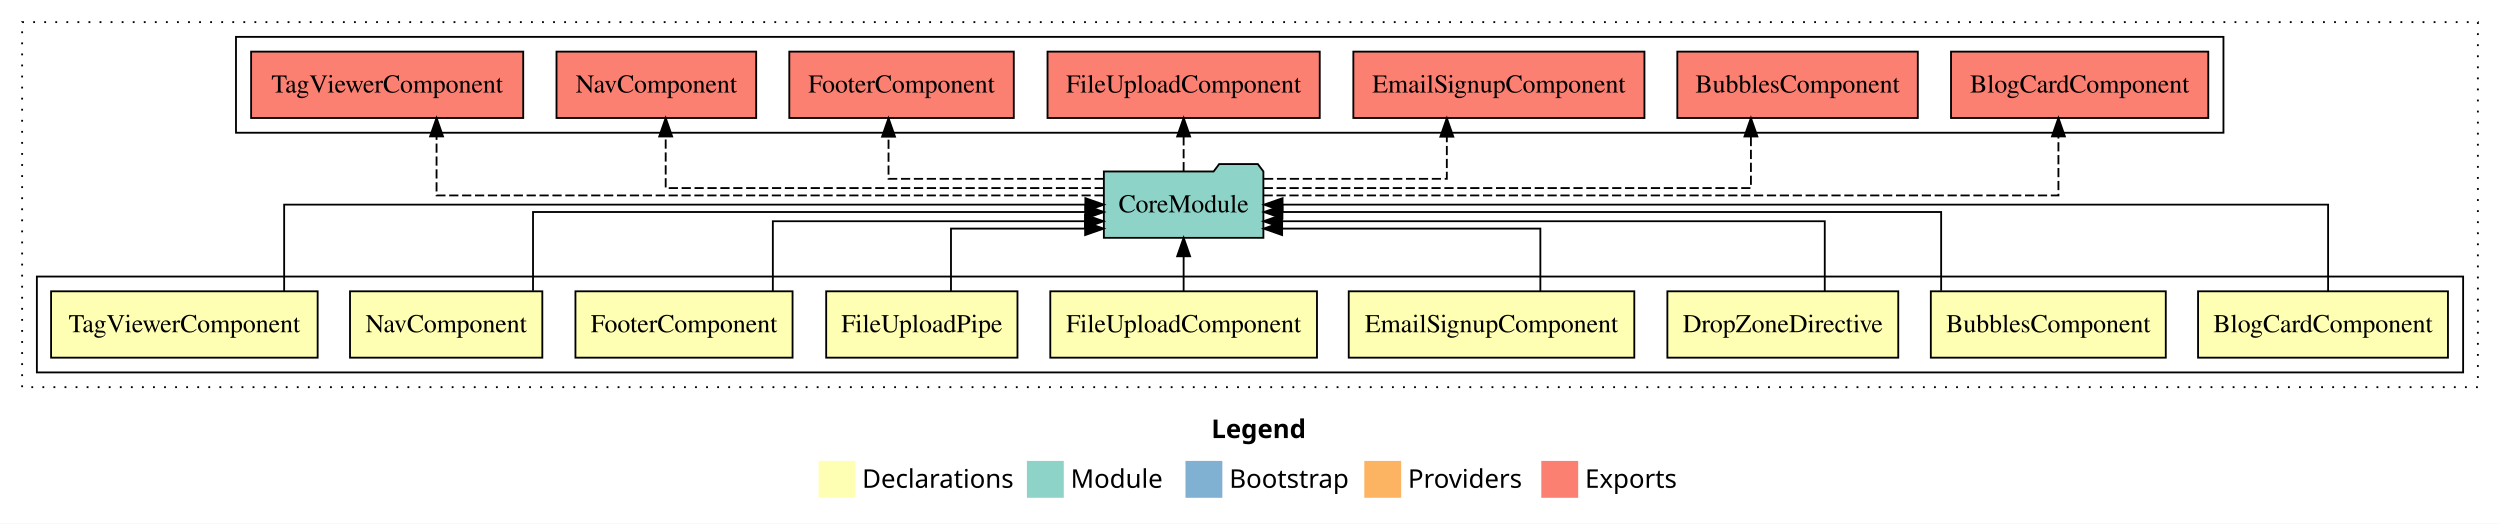
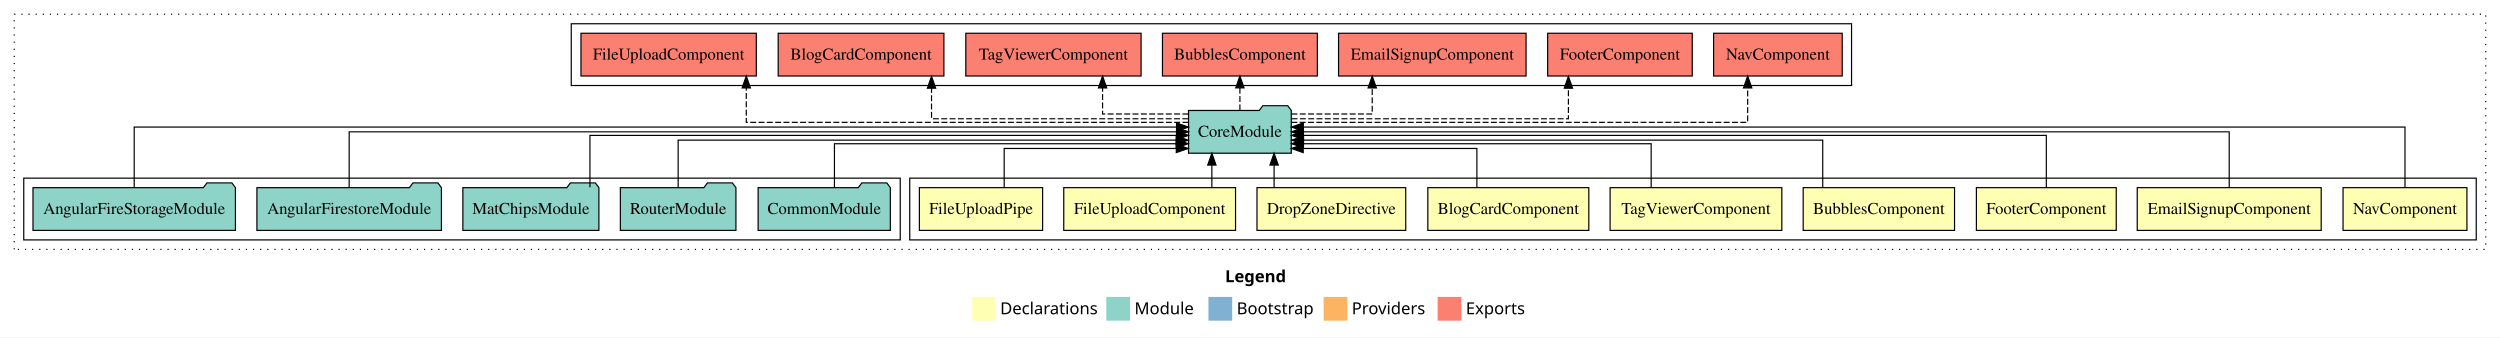
- <svg xmlns="http://www.w3.org/2000/svg" width="1356pt" height="284pt" viewBox="0.00 0.00 1356.00 284.00">
+ <svg xmlns="http://www.w3.org/2000/svg" width="2105pt" height="284pt" viewBox="0.00 0.00 2105.00 284.00">
  <g id="graph0" class="graph" transform="scale(1 1) rotate(0) translate(4 280)">
-     <polygon fill="#ffffff" stroke="transparent" points="-4,4 -4,-280 1352,-280 1352,4 -4,4" />
-     <text text-anchor="start" x="653.009" y="-42.4" font-family="sans-serif" font-weight="bold" font-size="14.00" fill="#000000">Legend</text>
-     <polygon fill="#ffffb3" stroke="transparent" points="440,-10 440,-30 460,-30 460,-10 440,-10" />
-     <text text-anchor="start" x="463.629" y="-15.4" font-family="sans-serif" font-size="14.00" fill="#000000">  Declarations</text>
-     <polygon fill="#8dd3c7" stroke="transparent" points="553,-10 553,-30 573,-30 573,-10 553,-10" />
-     <text text-anchor="start" x="576.725" y="-15.4" font-family="sans-serif" font-size="14.00" fill="#000000">  Module</text>
-     <polygon fill="#80b1d3" stroke="transparent" points="639,-10 639,-30 659,-30 659,-10 639,-10" />
-     <text text-anchor="start" x="662.781" y="-15.4" font-family="sans-serif" font-size="14.00" fill="#000000">  Bootstrap</text>
-     <polygon fill="#fdb462" stroke="transparent" points="736,-10 736,-30 756,-30 756,-10 736,-10" />
-     <text text-anchor="start" x="759.673" y="-15.4" font-family="sans-serif" font-size="14.00" fill="#000000">  Providers</text>
-     <polygon fill="#fb8072" stroke="transparent" points="832,-10 832,-30 852,-30 852,-10 832,-10" />
-     <text text-anchor="start" x="855.726" y="-15.4" font-family="sans-serif" font-size="14.00" fill="#000000">  Exports</text>
+     <polygon fill="#ffffff" stroke="transparent" points="-4,4 -4,-280 2101,-280 2101,4 -4,4" />
+     <text text-anchor="start" x="1027.509" y="-42.4" font-family="sans-serif" font-weight="bold" font-size="14.00" fill="#000000">Legend</text>
+     <polygon fill="#ffffb3" stroke="transparent" points="814.5,-10 814.5,-30 834.5,-30 834.5,-10 814.5,-10" />
+     <text text-anchor="start" x="838.129" y="-15.4" font-family="sans-serif" font-size="14.00" fill="#000000">  Declarations</text>
+     <polygon fill="#8dd3c7" stroke="transparent" points="927.5,-10 927.5,-30 947.5,-30 947.5,-10 927.5,-10" />
+     <text text-anchor="start" x="951.225" y="-15.4" font-family="sans-serif" font-size="14.00" fill="#000000">  Module</text>
+     <polygon fill="#80b1d3" stroke="transparent" points="1013.5,-10 1013.5,-30 1033.5,-30 1033.5,-10 1013.5,-10" />
+     <text text-anchor="start" x="1037.281" y="-15.4" font-family="sans-serif" font-size="14.00" fill="#000000">  Bootstrap</text>
+     <polygon fill="#fdb462" stroke="transparent" points="1110.5,-10 1110.5,-30 1130.5,-30 1130.5,-10 1110.5,-10" />
+     <text text-anchor="start" x="1134.173" y="-15.4" font-family="sans-serif" font-size="14.00" fill="#000000">  Providers</text>
+     <polygon fill="#fb8072" stroke="transparent" points="1206.5,-10 1206.5,-30 1226.5,-30 1226.5,-10 1206.5,-10" />
+     <text text-anchor="start" x="1230.226" y="-15.4" font-family="sans-serif" font-size="14.00" fill="#000000">  Exports</text>
    <g id="clust1" class="cluster">
-       <polygon fill="none" stroke="#000000" stroke-dasharray="1,5" points="8,-70 8,-268 1340,-268 1340,-70 8,-70" />
+       <polygon fill="none" stroke="#000000" stroke-dasharray="1,5" points="8,-70 8,-268 2089,-268 2089,-70 8,-70" />
    </g>
    <g id="clust2" class="cluster">
-       <polygon fill="none" stroke="#000000" points="16,-78 16,-130 1332,-130 1332,-78 16,-78" />
+       <polygon fill="none" stroke="#000000" points="762,-78 762,-130 2081,-130 2081,-78 762,-78" />
+     </g>
+     <g id="clust12" class="cluster">
+       <polygon fill="none" stroke="#000000" points="16,-78 16,-130 754,-130 754,-78 16,-78" />
    </g>
    <g id="clust13" class="cluster">
-       <polygon fill="none" stroke="#000000" points="124,-208 124,-260 1202,-260 1202,-208 124,-208" />
+       <polygon fill="none" stroke="#000000" points="477,-208 477,-260 1555,-260 1555,-208 477,-208" />
    </g>
    <g id="node1" class="node">
-       <polygon fill="#ffffb3" stroke="#000000" points="1323.772,-122 1188.228,-122 1188.228,-86 1323.772,-86 1323.772,-122" />
-       <text text-anchor="middle" x="1256" y="-99.8" font-family="Times,serif" font-size="14.00" fill="#000000">BlogCardComponent</text>
+       <polygon fill="#ffffb3" stroke="#000000" points="2073.154,-122 1968.846,-122 1968.846,-86 2073.154,-86 2073.154,-122" />
+       <text text-anchor="middle" x="2021" y="-99.8" font-family="Times,serif" font-size="14.00" fill="#000000">NavComponent</text>
    </g>
    <g id="node10" class="node">
-       <polygon fill="#8dd3c7" stroke="#000000" points="681.262,-187 678.262,-191 657.262,-191 654.262,-187 594.738,-187 594.738,-151 681.262,-151 681.262,-187" />
-       <text text-anchor="middle" x="638" y="-164.8" font-family="Times,serif" font-size="14.00" fill="#000000">CoreModule</text>
+       <polygon fill="#8dd3c7" stroke="#000000" points="1083.262,-187 1080.262,-191 1059.262,-191 1056.262,-187 996.738,-187 996.738,-151 1083.262,-151 1083.262,-187" />
+       <text text-anchor="middle" x="1040" y="-164.8" font-family="Times,serif" font-size="14.00" fill="#000000">CoreModule</text>
    </g>
    <g id="edge1" class="edge">
-       <path fill="none" stroke="#000000" d="M1258.761,-122.106C1258.761,-141.339 1258.761,-169 1258.761,-169 1258.761,-169 691.651,-169 691.651,-169" />
-       <polygon fill="#000000" stroke="#000000" points="691.651,-165.5 681.651,-169 691.651,-172.5 691.651,-165.5" />
+       <path fill="none" stroke="#000000" d="M2021,-122.129C2021,-142.572 2021,-173 2021,-173 2021,-173 1093.418,-173 1093.418,-173" />
+       <polygon fill="#000000" stroke="#000000" points="1093.418,-169.5 1083.418,-173 1093.418,-176.5 1093.418,-169.5" />
    </g>
    <g id="node2" class="node">
-       <polygon fill="#ffffb3" stroke="#000000" points="1170.719,-122 1043.281,-122 1043.281,-86 1170.719,-86 1170.719,-122" />
-       <text text-anchor="middle" x="1107" y="-99.8" font-family="Times,serif" font-size="14.00" fill="#000000">BubblesComponent</text>
+       <polygon fill="#ffffb3" stroke="#000000" points="1950.445,-122 1795.555,-122 1795.555,-86 1950.445,-86 1950.445,-122" />
+       <text text-anchor="middle" x="1873" y="-99.8" font-family="Times,serif" font-size="14.00" fill="#000000">EmailSignupComponent</text>
    </g>
    <g id="edge2" class="edge">
-       <path fill="none" stroke="#000000" d="M1048.878,-122.302C1048.878,-140.27 1048.878,-165 1048.878,-165 1048.878,-165 691.582,-165 691.582,-165" />
-       <polygon fill="#000000" stroke="#000000" points="691.582,-161.5 681.582,-165 691.582,-168.5 691.582,-161.5" />
+       <path fill="none" stroke="#000000" d="M1873,-122.106C1873,-141.339 1873,-169 1873,-169 1873,-169 1093.322,-169 1093.322,-169" />
+       <polygon fill="#000000" stroke="#000000" points="1093.322,-165.5 1083.322,-169 1093.322,-172.5 1093.322,-165.5" />
    </g>
    <g id="node3" class="node">
-       <polygon fill="#ffffb3" stroke="#000000" points="1025.618,-122 900.382,-122 900.382,-86 1025.618,-86 1025.618,-122" />
-       <text text-anchor="middle" x="963" y="-99.8" font-family="Times,serif" font-size="14.00" fill="#000000">DropZoneDirective</text>
+       <polygon fill="#ffffb3" stroke="#000000" points="1777.881,-122 1660.119,-122 1660.119,-86 1777.881,-86 1777.881,-122" />
+       <text text-anchor="middle" x="1719" y="-99.8" font-family="Times,serif" font-size="14.00" fill="#000000">FooterComponent</text>
    </g>
    <g id="edge3" class="edge">
-       <path fill="none" stroke="#000000" d="M985.753,-122.027C985.753,-138.398 985.753,-160 985.753,-160 985.753,-160 691.34,-160 691.34,-160" />
-       <polygon fill="#000000" stroke="#000000" points="691.34,-156.5 681.34,-160 691.34,-163.5 691.34,-156.5" />
+       <path fill="none" stroke="#000000" d="M1719,-122.267C1719,-140.555 1719,-166 1719,-166 1719,-166 1093.507,-166 1093.507,-166" />
+       <polygon fill="#000000" stroke="#000000" points="1093.507,-162.5 1083.507,-166 1093.507,-169.5 1093.507,-162.5" />
    </g>
    <g id="node4" class="node">
-       <polygon fill="#ffffb3" stroke="#000000" points="882.445,-122 727.555,-122 727.555,-86 882.445,-86 882.445,-122" />
-       <text text-anchor="middle" x="805" y="-99.8" font-family="Times,serif" font-size="14.00" fill="#000000">EmailSignupComponent</text>
+       <polygon fill="#ffffb3" stroke="#000000" points="1641.719,-122 1514.281,-122 1514.281,-86 1641.719,-86 1641.719,-122" />
+       <text text-anchor="middle" x="1578" y="-99.8" font-family="Times,serif" font-size="14.00" fill="#000000">BubblesComponent</text>
    </g>
    <g id="edge4" class="edge">
-       <path fill="none" stroke="#000000" d="M831.491,-122.187C831.491,-137.182 831.491,-156 831.491,-156 831.491,-156 691.423,-156 691.423,-156" />
-       <polygon fill="#000000" stroke="#000000" points="691.423,-152.5 681.423,-156 691.423,-159.5 691.423,-152.5" />
+       <path fill="none" stroke="#000000" d="M1530.734,-122.034C1530.734,-139.06 1530.734,-162 1530.734,-162 1530.734,-162 1093.549,-162 1093.549,-162" />
+       <polygon fill="#000000" stroke="#000000" points="1093.549,-158.5 1083.549,-162 1093.549,-165.5 1093.549,-158.5" />
    </g>
    <g id="node5" class="node">
-       <polygon fill="#ffffb3" stroke="#000000" points="710.323,-122 565.677,-122 565.677,-86 710.323,-86 710.323,-122" />
-       <text text-anchor="middle" x="638" y="-99.8" font-family="Times,serif" font-size="14.00" fill="#000000">FileUploadComponent</text>
+       <polygon fill="#ffffb3" stroke="#000000" points="1496.293,-122 1351.707,-122 1351.707,-86 1496.293,-86 1496.293,-122" />
+       <text text-anchor="middle" x="1424" y="-99.8" font-family="Times,serif" font-size="14.00" fill="#000000">TagViewerComponent</text>
    </g>
    <g id="edge5" class="edge">
-       <path fill="none" stroke="#000000" d="M638,-122.106C638,-122.106 638,-140.991 638,-140.991" />
-       <polygon fill="#000000" stroke="#000000" points="634.5,-140.991 638,-150.991 641.5,-140.991 634.5,-140.991" />
+       <path fill="none" stroke="#000000" d="M1386.272,-122.009C1386.272,-138.049 1386.272,-159 1386.272,-159 1386.272,-159 1093.505,-159 1093.505,-159" />
+       <polygon fill="#000000" stroke="#000000" points="1093.505,-155.5 1083.505,-159 1093.505,-162.5 1093.505,-155.5" />
    </g>
    <g id="node6" class="node">
-       <polygon fill="#ffffb3" stroke="#000000" points="547.878,-122 444.122,-122 444.122,-86 547.878,-86 547.878,-122" />
-       <text text-anchor="middle" x="496" y="-99.8" font-family="Times,serif" font-size="14.00" fill="#000000">FileUploadPipe</text>
+       <polygon fill="#ffffb3" stroke="#000000" points="1333.772,-122 1198.228,-122 1198.228,-86 1333.772,-86 1333.772,-122" />
+       <text text-anchor="middle" x="1266" y="-99.8" font-family="Times,serif" font-size="14.00" fill="#000000">BlogCardComponent</text>
    </g>
    <g id="edge6" class="edge">
-       <path fill="none" stroke="#000000" d="M511.814,-122.187C511.814,-137.182 511.814,-156 511.814,-156 511.814,-156 584.574,-156 584.574,-156" />
-       <polygon fill="#000000" stroke="#000000" points="584.574,-159.5 594.574,-156 584.574,-152.5 584.574,-159.5" />
+       <path fill="none" stroke="#000000" d="M1239.543,-122.124C1239.543,-136.783 1239.543,-155 1239.543,-155 1239.543,-155 1093.298,-155 1093.298,-155" />
+       <polygon fill="#000000" stroke="#000000" points="1093.298,-151.5 1083.298,-155 1093.298,-158.5 1093.298,-151.5" />
    </g>
    <g id="node7" class="node">
-       <polygon fill="#ffffb3" stroke="#000000" points="425.881,-122 308.119,-122 308.119,-86 425.881,-86 425.881,-122" />
-       <text text-anchor="middle" x="367" y="-99.8" font-family="Times,serif" font-size="14.00" fill="#000000">FooterComponent</text>
+       <polygon fill="#ffffb3" stroke="#000000" points="1179.618,-122 1054.382,-122 1054.382,-86 1179.618,-86 1179.618,-122" />
+       <text text-anchor="middle" x="1117" y="-99.8" font-family="Times,serif" font-size="14.00" fill="#000000">DropZoneDirective</text>
    </g>
    <g id="edge7" class="edge">
-       <path fill="none" stroke="#000000" d="M415.193,-122.027C415.193,-138.398 415.193,-160 415.193,-160 415.193,-160 584.512,-160 584.512,-160" />
-       <polygon fill="#000000" stroke="#000000" points="584.512,-163.5 594.512,-160 584.512,-156.5 584.512,-163.5" />
+       <path fill="none" stroke="#000000" d="M1068.786,-122.106C1068.786,-122.106 1068.786,-140.991 1068.786,-140.991" />
+       <polygon fill="#000000" stroke="#000000" points="1065.286,-140.991 1068.786,-150.991 1072.286,-140.991 1065.286,-140.991" />
    </g>
    <g id="node8" class="node">
-       <polygon fill="#ffffb3" stroke="#000000" points="290.154,-122 185.846,-122 185.846,-86 290.154,-86 290.154,-122" />
-       <text text-anchor="middle" x="238" y="-99.8" font-family="Times,serif" font-size="14.00" fill="#000000">NavComponent</text>
+       <polygon fill="#ffffb3" stroke="#000000" points="1036.323,-122 891.677,-122 891.677,-86 1036.323,-86 1036.323,-122" />
+       <text text-anchor="middle" x="964" y="-99.8" font-family="Times,serif" font-size="14.00" fill="#000000">FileUploadComponent</text>
    </g>
    <g id="edge8" class="edge">
-       <path fill="none" stroke="#000000" d="M285.112,-122.302C285.112,-140.27 285.112,-165 285.112,-165 285.112,-165 584.729,-165 584.729,-165" />
-       <polygon fill="#000000" stroke="#000000" points="584.729,-168.5 594.729,-165 584.729,-161.5 584.729,-168.5" />
+       <path fill="none" stroke="#000000" d="M1016.39,-122.106C1016.39,-122.106 1016.39,-140.991 1016.39,-140.991" />
+       <polygon fill="#000000" stroke="#000000" points="1012.89,-140.991 1016.39,-150.991 1019.89,-140.991 1012.89,-140.991" />
    </g>
    <g id="node9" class="node">
-       <polygon fill="#ffffb3" stroke="#000000" points="168.293,-122 23.706,-122 23.706,-86 168.293,-86 168.293,-122" />
-       <text text-anchor="middle" x="96" y="-99.8" font-family="Times,serif" font-size="14.00" fill="#000000">TagViewerComponent</text>
+       <polygon fill="#ffffb3" stroke="#000000" points="873.878,-122 770.122,-122 770.122,-86 873.878,-86 873.878,-122" />
+       <text text-anchor="middle" x="822" y="-99.8" font-family="Times,serif" font-size="14.00" fill="#000000">FileUploadPipe</text>
    </g>
    <g id="edge9" class="edge">
-       <path fill="none" stroke="#000000" d="M150.125,-122.106C150.125,-141.339 150.125,-169 150.125,-169 150.125,-169 584.704,-169 584.704,-169" />
-       <polygon fill="#000000" stroke="#000000" points="584.704,-172.5 594.704,-169 584.704,-165.5 584.704,-172.5" />
+       <path fill="none" stroke="#000000" d="M841.521,-122.124C841.521,-136.783 841.521,-155 841.521,-155 841.521,-155 986.443,-155 986.443,-155" />
+       <polygon fill="#000000" stroke="#000000" points="986.443,-158.5 996.443,-155 986.443,-151.5 986.443,-158.5" />
+     </g>
+     <g id="node16" class="node">
+       <polygon fill="#fb8072" stroke="#000000" points="1547.154,-252 1438.846,-252 1438.846,-216 1547.154,-216 1547.154,-252" />
+       <text text-anchor="middle" x="1493" y="-229.8" font-family="Times,serif" font-size="14.00" fill="#000000">NavComponent </text>
+     </g>
+     <g id="edge15" class="edge">
+       <path fill="none" stroke="#000000" stroke-dasharray="5,2" d="M1083.347,-177C1192.039,-177 1467.535,-177 1467.535,-177 1467.535,-177 1467.535,-205.965 1467.535,-205.965" />
+       <polygon fill="#000000" stroke="#000000" points="1464.035,-205.965 1467.535,-215.965 1471.035,-205.965 1464.035,-205.965" />
+     </g>
+     <g id="node17" class="node">
+       <polygon fill="#fb8072" stroke="#000000" points="1420.881,-252 1299.119,-252 1299.119,-216 1420.881,-216 1420.881,-252" />
+       <text text-anchor="middle" x="1360" y="-229.8" font-family="Times,serif" font-size="14.00" fill="#000000">FooterComponent </text>
+     </g>
+     <g id="edge16" class="edge">
+       <path fill="none" stroke="#000000" stroke-dasharray="5,2" d="M1083.523,-180C1161.416,-180 1316.598,-180 1316.598,-180 1316.598,-180 1316.598,-205.718 1316.598,-205.718" />
+       <polygon fill="#000000" stroke="#000000" points="1313.098,-205.718 1316.598,-215.718 1320.098,-205.718 1313.098,-205.718" />
+     </g>
+     <g id="node18" class="node">
+       <polygon fill="#fb8072" stroke="#000000" points="1280.945,-252 1123.055,-252 1123.055,-216 1280.945,-216 1280.945,-252" />
+       <text text-anchor="middle" x="1202" y="-229.8" font-family="Times,serif" font-size="14.00" fill="#000000">EmailSignupComponent </text>
+     </g>
+     <g id="edge17" class="edge">
+       <path fill="none" stroke="#000000" stroke-dasharray="5,2" d="M1083.396,-184C1114.681,-184 1151.418,-184 1151.418,-184 1151.418,-184 1151.418,-205.949 1151.418,-205.949" />
+       <polygon fill="#000000" stroke="#000000" points="1147.918,-205.949 1151.418,-215.949 1154.918,-205.949 1147.918,-205.949" />
+     </g>
+     <g id="node19" class="node">
+       <polygon fill="#fb8072" stroke="#000000" points="1105.219,-252 974.781,-252 974.781,-216 1105.219,-216 1105.219,-252" />
+       <text text-anchor="middle" x="1040" y="-229.8" font-family="Times,serif" font-size="14.00" fill="#000000">BubblesComponent </text>
+     </g>
+     <g id="edge18" class="edge">
+       <path fill="none" stroke="#000000" stroke-dasharray="5,2" d="M1040,-187.106C1040,-187.106 1040,-205.991 1040,-205.991" />
+       <polygon fill="#000000" stroke="#000000" points="1036.5,-205.991 1040,-215.991 1043.5,-205.991 1036.5,-205.991" />
+     </g>
+     <g id="node20" class="node">
+       <polygon fill="#fb8072" stroke="#000000" points="956.793,-252 809.207,-252 809.207,-216 956.793,-216 956.793,-252" />
+       <text text-anchor="middle" x="883" y="-229.8" font-family="Times,serif" font-size="14.00" fill="#000000">TagViewerComponent </text>
+     </g>
+     <g id="edge19" class="edge">
+       <path fill="none" stroke="#000000" stroke-dasharray="5,2" d="M996.614,-184C963.803,-184 924.368,-184 924.368,-184 924.368,-184 924.368,-205.949 924.368,-205.949" />
+       <polygon fill="#000000" stroke="#000000" points="920.868,-205.949 924.368,-215.949 927.868,-205.949 920.868,-205.949" />
+     </g>
+     <g id="node21" class="node">
+       <polygon fill="#fb8072" stroke="#000000" points="790.772,-252 651.228,-252 651.228,-216 790.772,-216 790.772,-252" />
+       <text text-anchor="middle" x="721" y="-229.8" font-family="Times,serif" font-size="14.00" fill="#000000">BlogCardComponent </text>
+     </g>
+     <g id="edge20" class="edge">
+       <path fill="none" stroke="#000000" stroke-dasharray="5,2" d="M996.54,-180C922.624,-180 780.348,-180 780.348,-180 780.348,-180 780.348,-205.718 780.348,-205.718" />
+       <polygon fill="#000000" stroke="#000000" points="776.848,-205.718 780.348,-215.718 783.848,-205.718 776.848,-205.718" />
+     </g>
+     <g id="node22" class="node">
+       <polygon fill="#fb8072" stroke="#000000" points="632.823,-252 485.177,-252 485.177,-216 632.823,-216 632.823,-252" />
+       <text text-anchor="middle" x="559" y="-229.8" font-family="Times,serif" font-size="14.00" fill="#000000">FileUploadComponent </text>
+     </g>
+     <g id="edge21" class="edge">
+       <path fill="none" stroke="#000000" stroke-dasharray="5,2" d="M996.696,-177C890.243,-177 624.369,-177 624.369,-177 624.369,-177 624.369,-205.965 624.369,-205.965" />
+       <polygon fill="#000000" stroke="#000000" points="620.869,-205.965 624.369,-215.965 627.869,-205.965 620.869,-205.965" />
    </g>
    <g id="node11" class="node">
-       <polygon fill="#fb8072" stroke="#000000" points="1193.772,-252 1054.228,-252 1054.228,-216 1193.772,-216 1193.772,-252" />
-       <text text-anchor="middle" x="1124" y="-229.8" font-family="Times,serif" font-size="14.00" fill="#000000">BlogCardComponent </text>
+       <polygon fill="#8dd3c7" stroke="#000000" points="745.668,-122 742.668,-126 721.668,-126 718.668,-122 634.332,-122 634.332,-86 745.668,-86 745.668,-122" />
+       <text text-anchor="middle" x="690" y="-99.8" font-family="Times,serif" font-size="14.00" fill="#000000">CommonModule</text>
    </g>
    <g id="edge10" class="edge">
-       <path fill="none" stroke="#000000" stroke-dasharray="5,2" d="M681.365,-174C798.498,-174 1112.487,-174 1112.487,-174 1112.487,-174 1112.487,-205.998 1112.487,-205.998" />
-       <polygon fill="#000000" stroke="#000000" points="1108.987,-205.998 1112.487,-215.998 1115.987,-205.998 1108.987,-205.998" />
+       <path fill="none" stroke="#000000" d="M698.599,-122.009C698.599,-138.049 698.599,-159 698.599,-159 698.599,-159 986.415,-159 986.415,-159" />
+       <polygon fill="#000000" stroke="#000000" points="986.415,-162.5 996.415,-159 986.414,-155.5 986.415,-162.5" />
    </g>
    <g id="node12" class="node">
-       <polygon fill="#fb8072" stroke="#000000" points="1036.219,-252 905.781,-252 905.781,-216 1036.219,-216 1036.219,-252" />
-       <text text-anchor="middle" x="971" y="-229.8" font-family="Times,serif" font-size="14.00" fill="#000000">BubblesComponent </text>
+       <polygon fill="#8dd3c7" stroke="#000000" points="615.653,-122 612.653,-126 591.653,-126 588.653,-122 518.347,-122 518.347,-86 615.653,-86 615.653,-122" />
+       <text text-anchor="middle" x="567" y="-99.8" font-family="Times,serif" font-size="14.00" fill="#000000">RouterModule</text>
    </g>
    <g id="edge11" class="edge">
-       <path fill="none" stroke="#000000" stroke-dasharray="5,2" d="M681.433,-178C766.25,-178 945.697,-178 945.697,-178 945.697,-178 945.697,-205.973 945.697,-205.973" />
-       <polygon fill="#000000" stroke="#000000" points="942.197,-205.973 945.697,-215.973 949.197,-205.973 942.197,-205.973" />
+       <path fill="none" stroke="#000000" d="M567,-122.034C567,-139.06 567,-162 567,-162 567,-162 986.349,-162 986.349,-162" />
+       <polygon fill="#000000" stroke="#000000" points="986.349,-165.5 996.349,-162 986.349,-158.5 986.349,-165.5" />
    </g>
    <g id="node13" class="node">
-       <polygon fill="#fb8072" stroke="#000000" points="887.945,-252 730.055,-252 730.055,-216 887.945,-216 887.945,-252" />
-       <text text-anchor="middle" x="809" y="-229.8" font-family="Times,serif" font-size="14.00" fill="#000000">EmailSignupComponent </text>
+       <polygon fill="#8dd3c7" stroke="#000000" points="500.272,-122 497.272,-126 476.272,-126 473.272,-122 385.728,-122 385.728,-86 500.272,-86 500.272,-122" />
+       <text text-anchor="middle" x="443" y="-99.8" font-family="Times,serif" font-size="14.00" fill="#000000">MatChipsModule</text>
    </g>
    <g id="edge12" class="edge">
-       <path fill="none" stroke="#000000" stroke-dasharray="5,2" d="M681.608,-183C723.591,-183 780.759,-183 780.759,-183 780.759,-183 780.759,-205.876 780.759,-205.876" />
-       <polygon fill="#000000" stroke="#000000" points="777.259,-205.876 780.759,-215.876 784.259,-205.876 777.259,-205.876" />
+       <path fill="none" stroke="#000000" d="M492.737,-122.267C492.737,-140.555 492.737,-166 492.737,-166 492.737,-166 986.6,-166 986.6,-166" />
+       <polygon fill="#000000" stroke="#000000" points="986.6,-169.5 996.6,-166 986.6,-162.5 986.6,-169.5" />
    </g>
    <g id="node14" class="node">
-       <polygon fill="#fb8072" stroke="#000000" points="711.823,-252 564.177,-252 564.177,-216 711.823,-216 711.823,-252" />
-       <text text-anchor="middle" x="638" y="-229.8" font-family="Times,serif" font-size="14.00" fill="#000000">FileUploadComponent </text>
+       <polygon fill="#8dd3c7" stroke="#000000" points="367.681,-122 364.681,-126 343.681,-126 340.681,-122 212.319,-122 212.319,-86 367.681,-86 367.681,-122" />
+       <text text-anchor="middle" x="290" y="-99.8" font-family="Times,serif" font-size="14.00" fill="#000000">AngularFirestoreModule</text>
    </g>
    <g id="edge13" class="edge">
-       <path fill="none" stroke="#000000" stroke-dasharray="5,2" d="M638,-187.106C638,-187.106 638,-205.991 638,-205.991" />
-       <polygon fill="#000000" stroke="#000000" points="634.5,-205.991 638,-215.991 641.5,-205.991 634.5,-205.991" />
+       <path fill="none" stroke="#000000" d="M290,-122.106C290,-141.339 290,-169 290,-169 290,-169 986.709,-169 986.709,-169" />
+       <polygon fill="#000000" stroke="#000000" points="986.709,-172.5 996.709,-169 986.709,-165.5 986.709,-172.5" />
    </g>
    <g id="node15" class="node">
-       <polygon fill="#fb8072" stroke="#000000" points="545.881,-252 424.119,-252 424.119,-216 545.881,-216 545.881,-252" />
-       <text text-anchor="middle" x="485" y="-229.8" font-family="Times,serif" font-size="14.00" fill="#000000">FooterComponent </text>
+       <polygon fill="#8dd3c7" stroke="#000000" points="194.234,-122 191.234,-126 170.234,-126 167.234,-122 23.766,-122 23.766,-86 194.234,-86 194.234,-122" />
+       <text text-anchor="middle" x="109" y="-99.8" font-family="Times,serif" font-size="14.00" fill="#000000">AngularFireStorageModule</text>
    </g>
    <g id="edge14" class="edge">
-       <path fill="none" stroke="#000000" stroke-dasharray="5,2" d="M594.685,-183C547.282,-183 477.938,-183 477.938,-183 477.938,-183 477.938,-205.876 477.938,-205.876" />
-       <polygon fill="#000000" stroke="#000000" points="474.438,-205.876 477.938,-215.876 481.438,-205.876 474.438,-205.876" />
-     </g>
-     <g id="node16" class="node">
-       <polygon fill="#fb8072" stroke="#000000" points="406.154,-252 297.846,-252 297.846,-216 406.154,-216 406.154,-252" />
-       <text text-anchor="middle" x="352" y="-229.8" font-family="Times,serif" font-size="14.00" fill="#000000">NavComponent </text>
-     </g>
-     <g id="edge15" class="edge">
-       <path fill="none" stroke="#000000" stroke-dasharray="5,2" d="M594.72,-178C515.917,-178 357.068,-178 357.068,-178 357.068,-178 357.068,-205.973 357.068,-205.973" />
-       <polygon fill="#000000" stroke="#000000" points="353.568,-205.973 357.068,-215.973 360.568,-205.973 353.568,-205.973" />
-     </g>
-     <g id="node17" class="node">
-       <polygon fill="#fb8072" stroke="#000000" points="279.793,-252 132.207,-252 132.207,-216 279.793,-216 279.793,-252" />
-       <text text-anchor="middle" x="206" y="-229.8" font-family="Times,serif" font-size="14.00" fill="#000000">TagViewerComponent </text>
-     </g>
-     <g id="edge16" class="edge">
-       <path fill="none" stroke="#000000" stroke-dasharray="5,2" d="M594.635,-174C490.1,-174 232.785,-174 232.785,-174 232.785,-174 232.785,-205.998 232.785,-205.998" />
-       <polygon fill="#000000" stroke="#000000" points="229.285,-205.998 232.785,-215.998 236.285,-205.998 229.285,-205.998" />
+       <path fill="none" stroke="#000000" d="M109,-122.129C109,-142.572 109,-173 109,-173 109,-173 986.654,-173 986.654,-173" />
+       <polygon fill="#000000" stroke="#000000" points="986.654,-176.5 996.654,-173 986.654,-169.5 986.654,-176.5" />
    </g>
  </g>
</svg>
